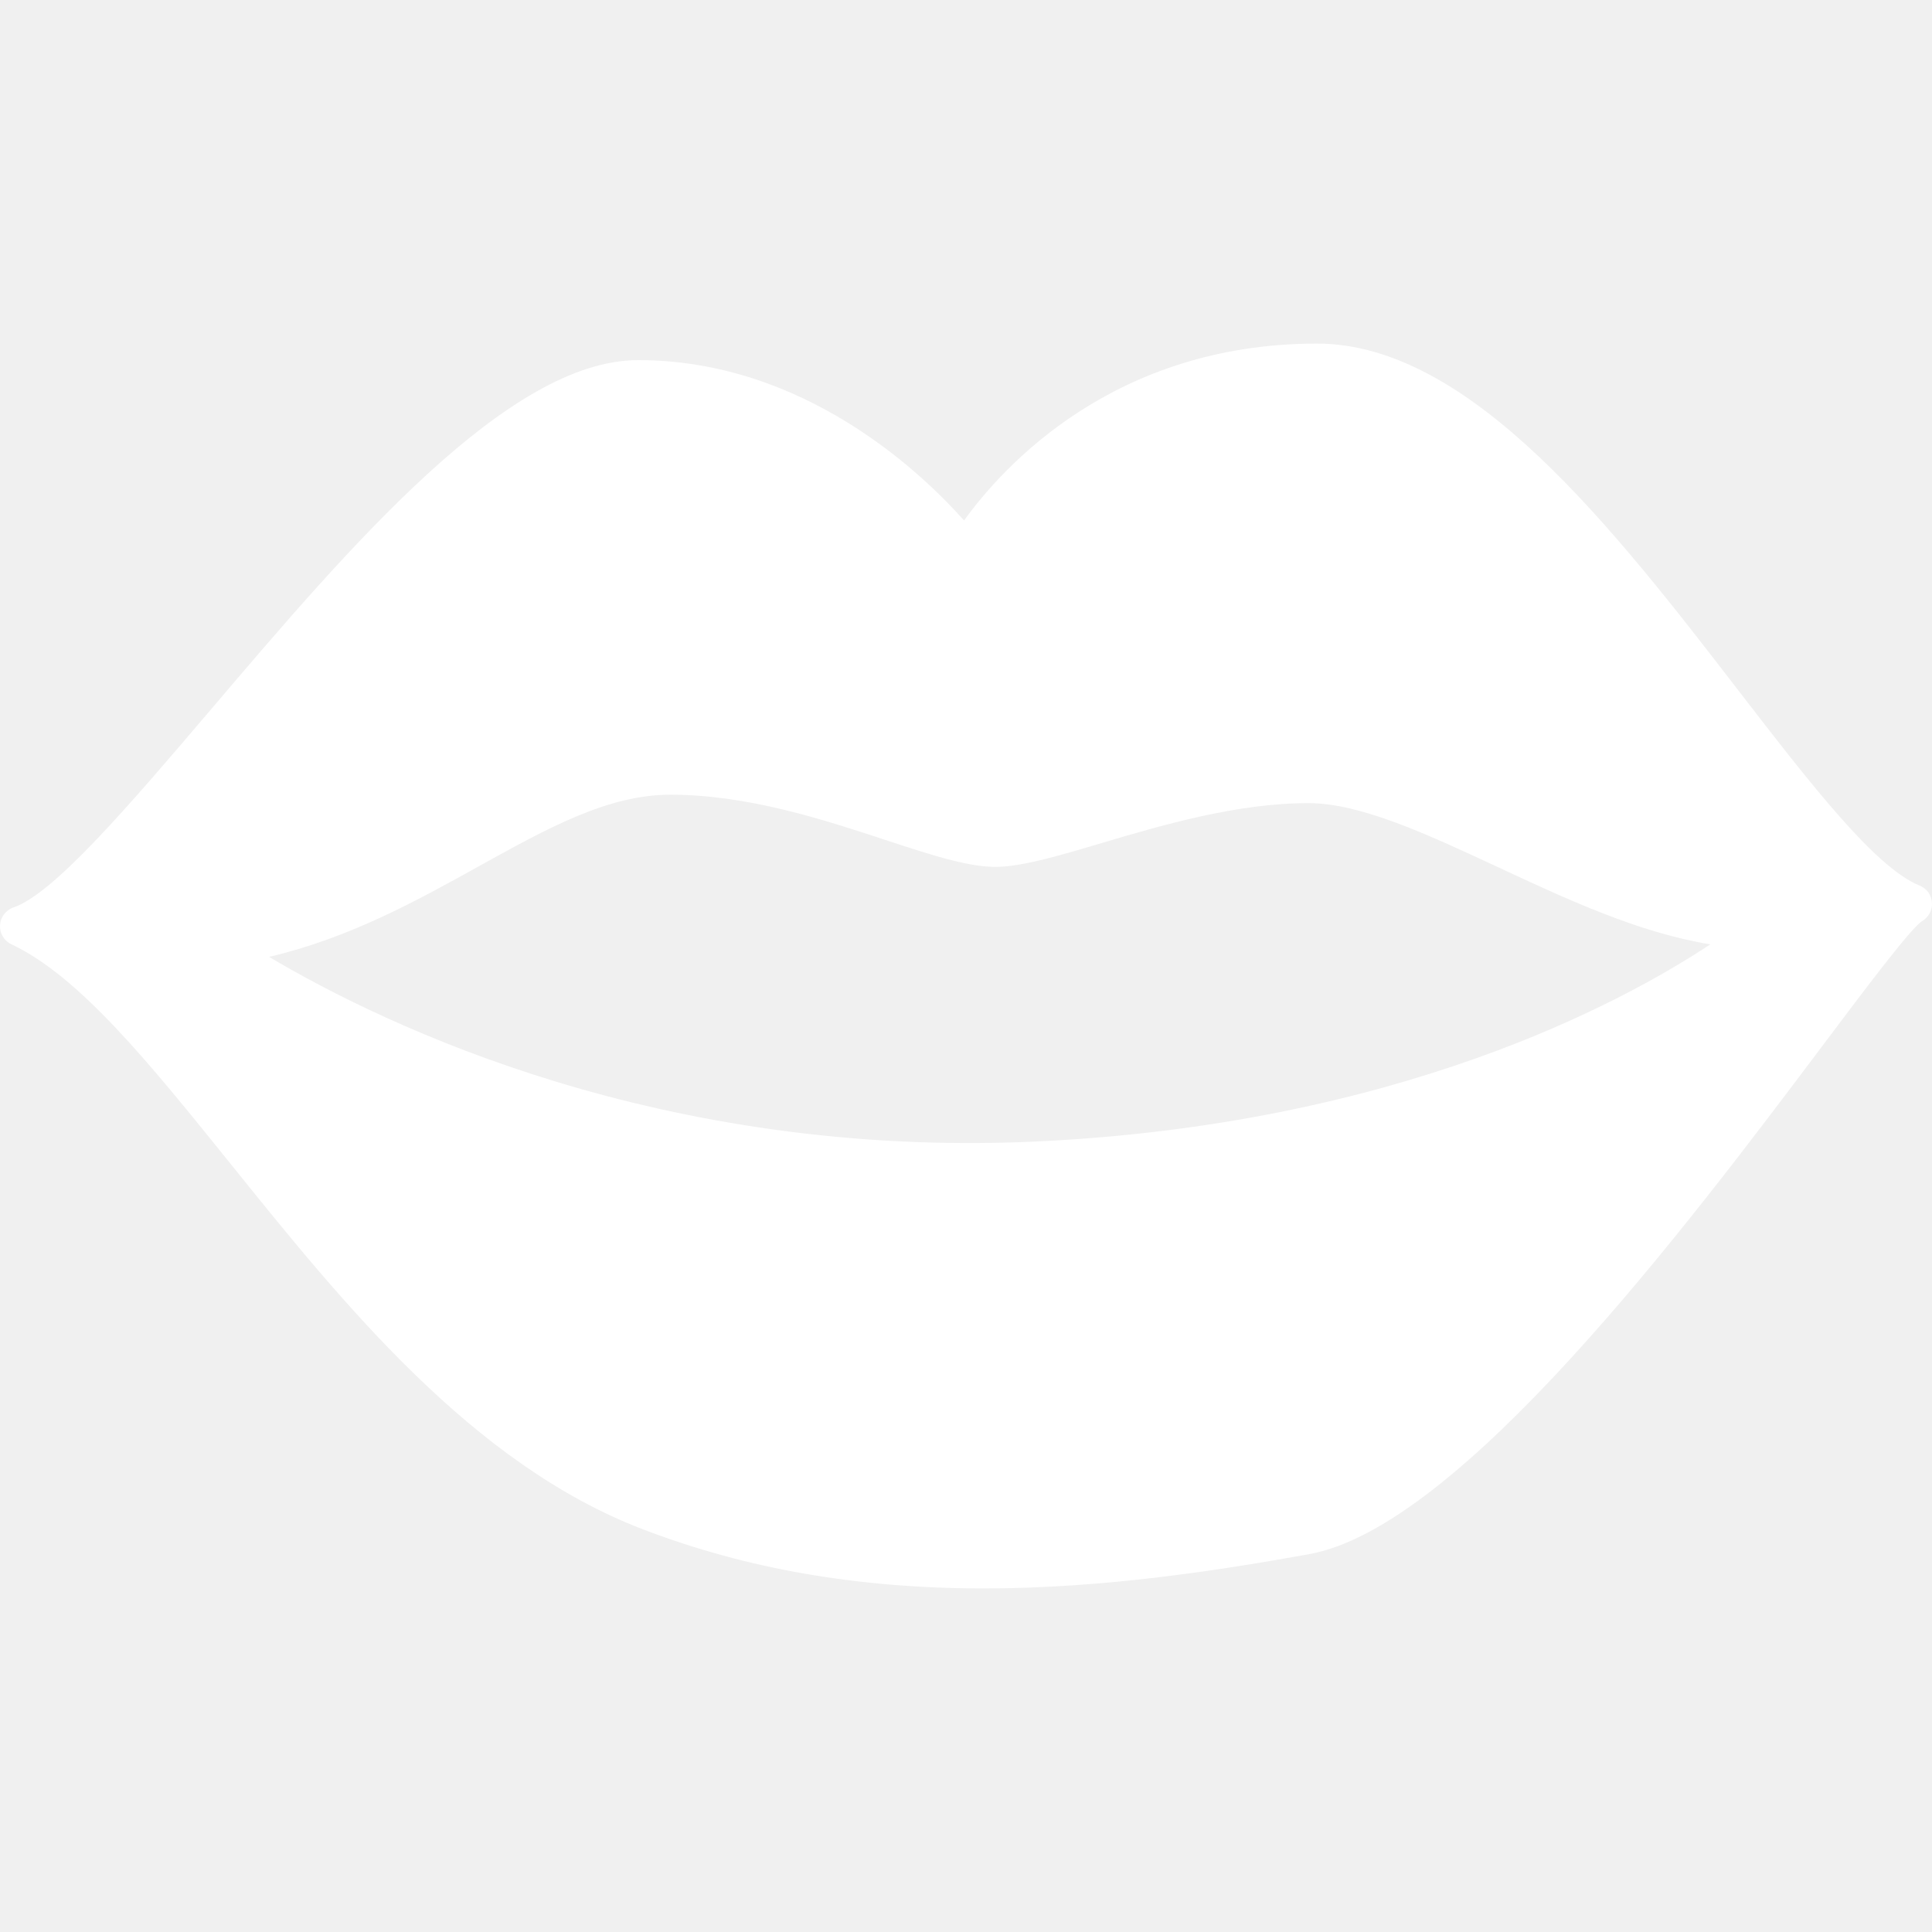
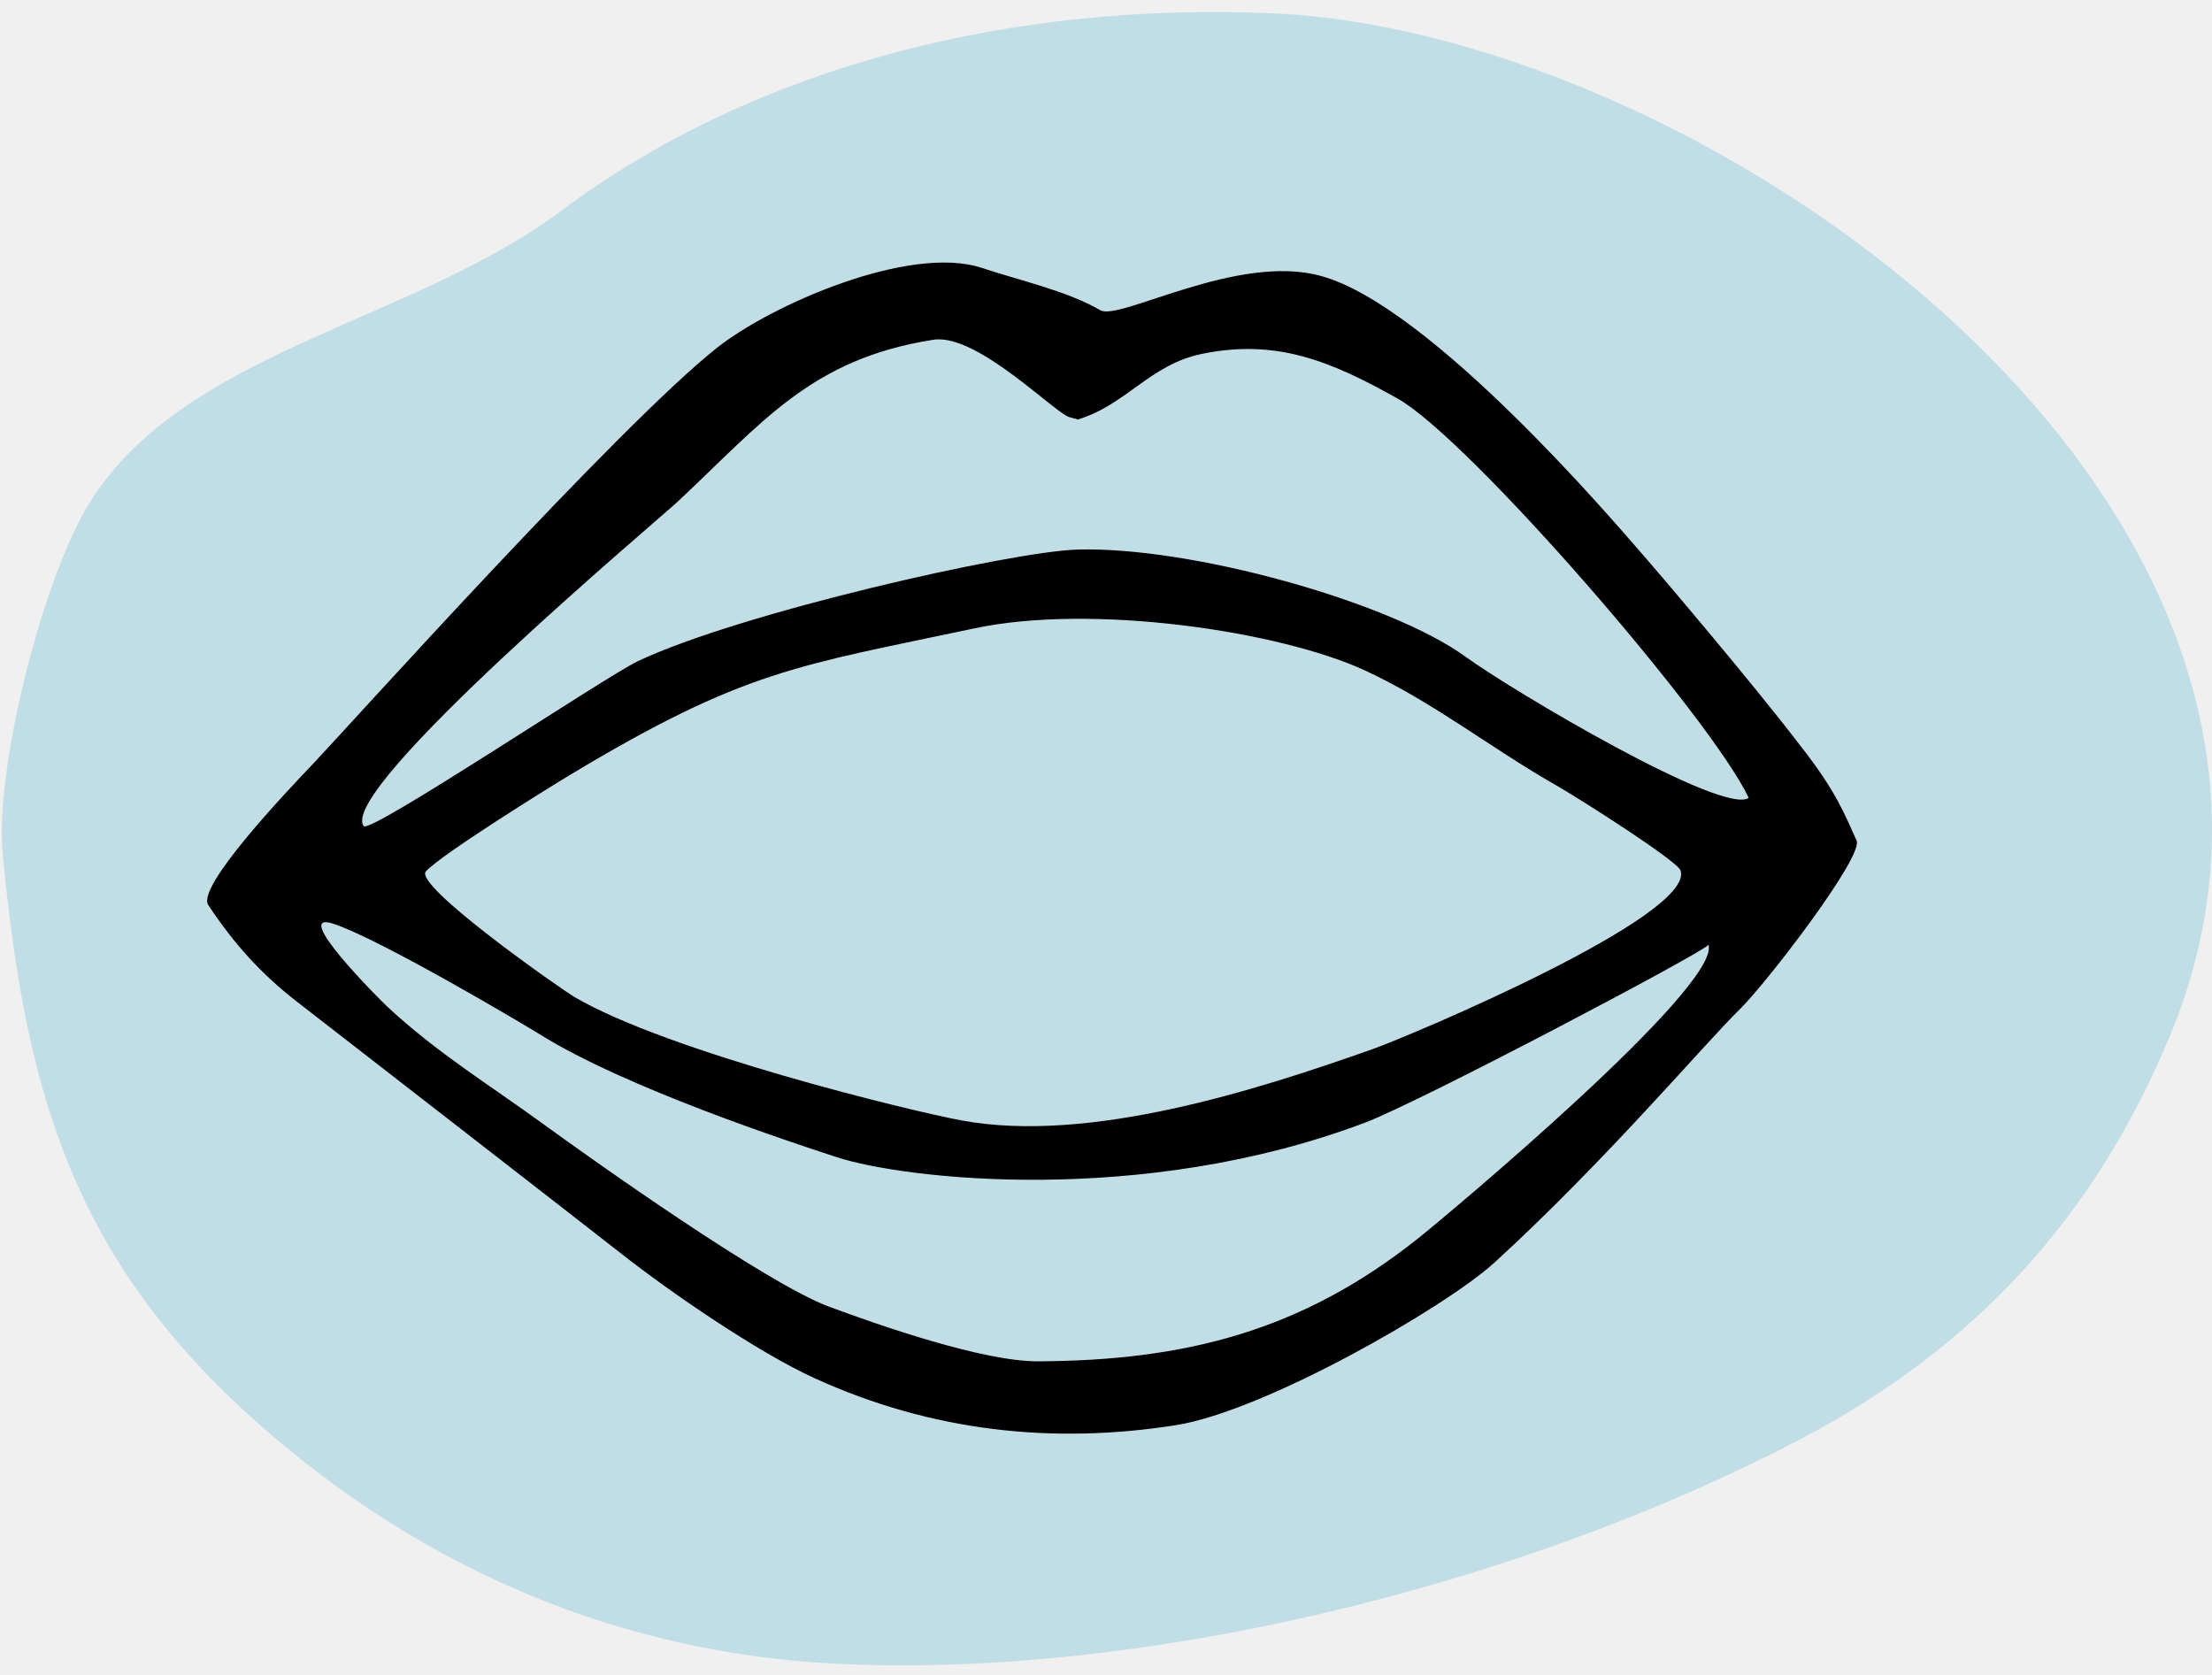
- <svg xmlns="http://www.w3.org/2000/svg" version="1.1" id="Capa_1" x="0px" y="0px" width="512px" height="512px" viewBox="0 0 380.731 380.731" style="enable-background:new 0 0 380.731 380.731;" xml:space="preserve">
-   <g>
-     <path d="M378.27,174.512c-8.783-3.561-21.691-20.321-35.391-38.051c-24.84-32.23-53.004-68.753-83.352-68.753   c-40.097,0-61.975,24.353-69.544,34.862c-8.47-9.521-31.644-31.603-64.223-31.603c-25.578,0-56.763,36.611-84.247,68.911   c-15.871,18.63-30.859,36.227-38.864,38.952c-1.51,0.523-2.55,1.905-2.643,3.485c-0.093,1.586,0.784,3.085,2.237,3.765   c13.442,6.338,27.222,23.446,43.175,43.245c22.319,27.722,47.625,59.139,81.238,72.035c20.466,7.843,42.46,11.666,67.266,11.666   c23.731,0,46.725-3.626,64.095-6.763c29.86-5.415,74.511-64.763,101.175-100.234c8.517-11.34,17.336-23.057,19.555-24.486   c1.289-0.738,2.08-2.167,1.975-3.666C380.629,176.376,379.688,175.069,378.27,174.512z M337.047,186.101   c-17.742,11.729-62.102,35.599-133.15,38.865c-73.424,3.322-127.648-22.621-150.874-36.401   c15.812-3.689,29.221-11.125,41.281-17.823c13.675-7.581,25.497-14.134,37.824-14.134c15.244,0,30.267,4.938,42.333,8.911   c9.684,3.189,17.369,5.688,23.011,5.27c5.077-0.337,11.805-2.324,19.589-4.642c11.84-3.509,26.584-7.877,40.793-7.877   c10.213,0,23.308,6.083,37.168,12.531C308.779,177.225,322.918,183.801,337.047,186.101z" fill="#FFFFFF" />
-   </g>
-   <g>
- </g>
-   <g>
- </g>
-   <g>
- </g>
-   <g>
- </g>
-   <g>
- </g>
-   <g>
- </g>
-   <g>
- </g>
-   <g>
- </g>
-   <g>
- </g>
-   <g>
- </g>
-   <g>
- </g>
-   <g>
- </g>
-   <g>
- </g>
-   <g>
- </g>
-   <g>
- </g>
+ <svg xmlns="http://www.w3.org/2000/svg" width="181" height="137" viewBox="0 0 181 137" fill="none">
+   <path fill-rule="evenodd" clip-rule="evenodd" d="M7.284 41.212C14.993 28.697 33.593 26.46 45.938 17.237C62.037 5.21 83.182 0.159 104.163 1.091C139.993 2.682 195.378 41.825 177.556 84.759C171.403 99.584 161.598 110.274 147.322 117.759C124.364 129.794 93.374 137.363 68.445 136.134C51.015 135.275 34.889 128.629 21.198 116.534C5.863 102.987 2.066 89.192 0.216 69.808C-0.43 63.038 3.422 47.483 7.284 41.212Z" fill="#C1DEE6" />
+   <path fill-rule="evenodd" clip-rule="evenodd" d="M24.274 81.942C21.416 79.722 19.166 77.266 17.04 74.049C16.054 72.559 23.411 64.811 25.728 62.377C28.343 59.63 50.599 34.846 58.673 28.453C63.112 24.938 74.46 19.958 80.365 21.929C83.41 22.946 87.297 23.789 90.039 25.384C91.593 26.287 101.278 20.674 108.091 22.582C117.082 25.018 132.324 43 134.023 44.925C135.667 46.789 143.354 55.834 147.234 60.909C150.306 64.802 150.946 66.657 151.918 68.775C152.513 70.075 144.544 80.448 142.341 82.601C139.468 85.407 131.32 95.059 122.28 103.314C118.313 106.937 103.497 115.475 96.185 116.617C86.144 118.188 76.254 117.141 66.665 112.774C61.993 110.646 54.809 105.706 50.799 102.548C48.412 100.668 26.995 84.055 24.274 81.942ZM84.932 111.387C96.934 111.333 106.471 108.936 116.019 101.342C118.493 99.374 140.792 80.725 139.802 77.305C139.309 77.972 116.124 90.189 111.687 91.862C93.383 98.768 73.927 96.466 68.474 94.685C64.631 93.431 51.171 89.003 44.179 84.638C43.121 83.977 31.253 76.911 27.298 75.591C23.67 74.38 30.981 81.702 31.681 82.356C35.694 86.106 40.055 88.771 44.484 91.993C48.657 95.031 62.715 105.008 67.806 106.903C71.995 108.461 80.463 111.408 84.932 111.387ZM78.713 91.683C89.09 93.59 102.794 89.218 112.349 85.829C115.41 84.743 138.76 74.913 137.512 71.22C137.253 70.451 129.329 65.393 127.286 64.228C121.97 61.199 117.258 57.432 111.711 54.868C104.667 51.613 89.338 49.374 79.748 51.411C65.271 54.486 60.957 54.793 46.623 63.418C44.742 64.55 36.162 69.881 34.852 71.293C33.781 72.445 45.95 80.96 47.012 81.581C54.684 86.075 74.494 90.909 78.713 91.683ZM88.194 34.325C92.183 33.111 94.079 29.839 98.336 28.958C104.442 27.693 108.91 29.547 114.372 32.618C120.222 35.907 140.046 58.809 143.09 65.282C141.034 66.752 123.877 56.607 119.915 53.733C113.673 49.204 97.326 44.681 88.139 44.968C82.659 45.14 60.548 50.145 52.188 54.102C49.574 55.339 30.264 68.274 29.762 67.591C27.573 64.616 53.76 42.625 55.424 41.072C62.416 34.546 66.338 29.375 76.369 27.8C80.029 27.226 86.611 34.139 87.622 34.161" fill="black" />
</svg>
